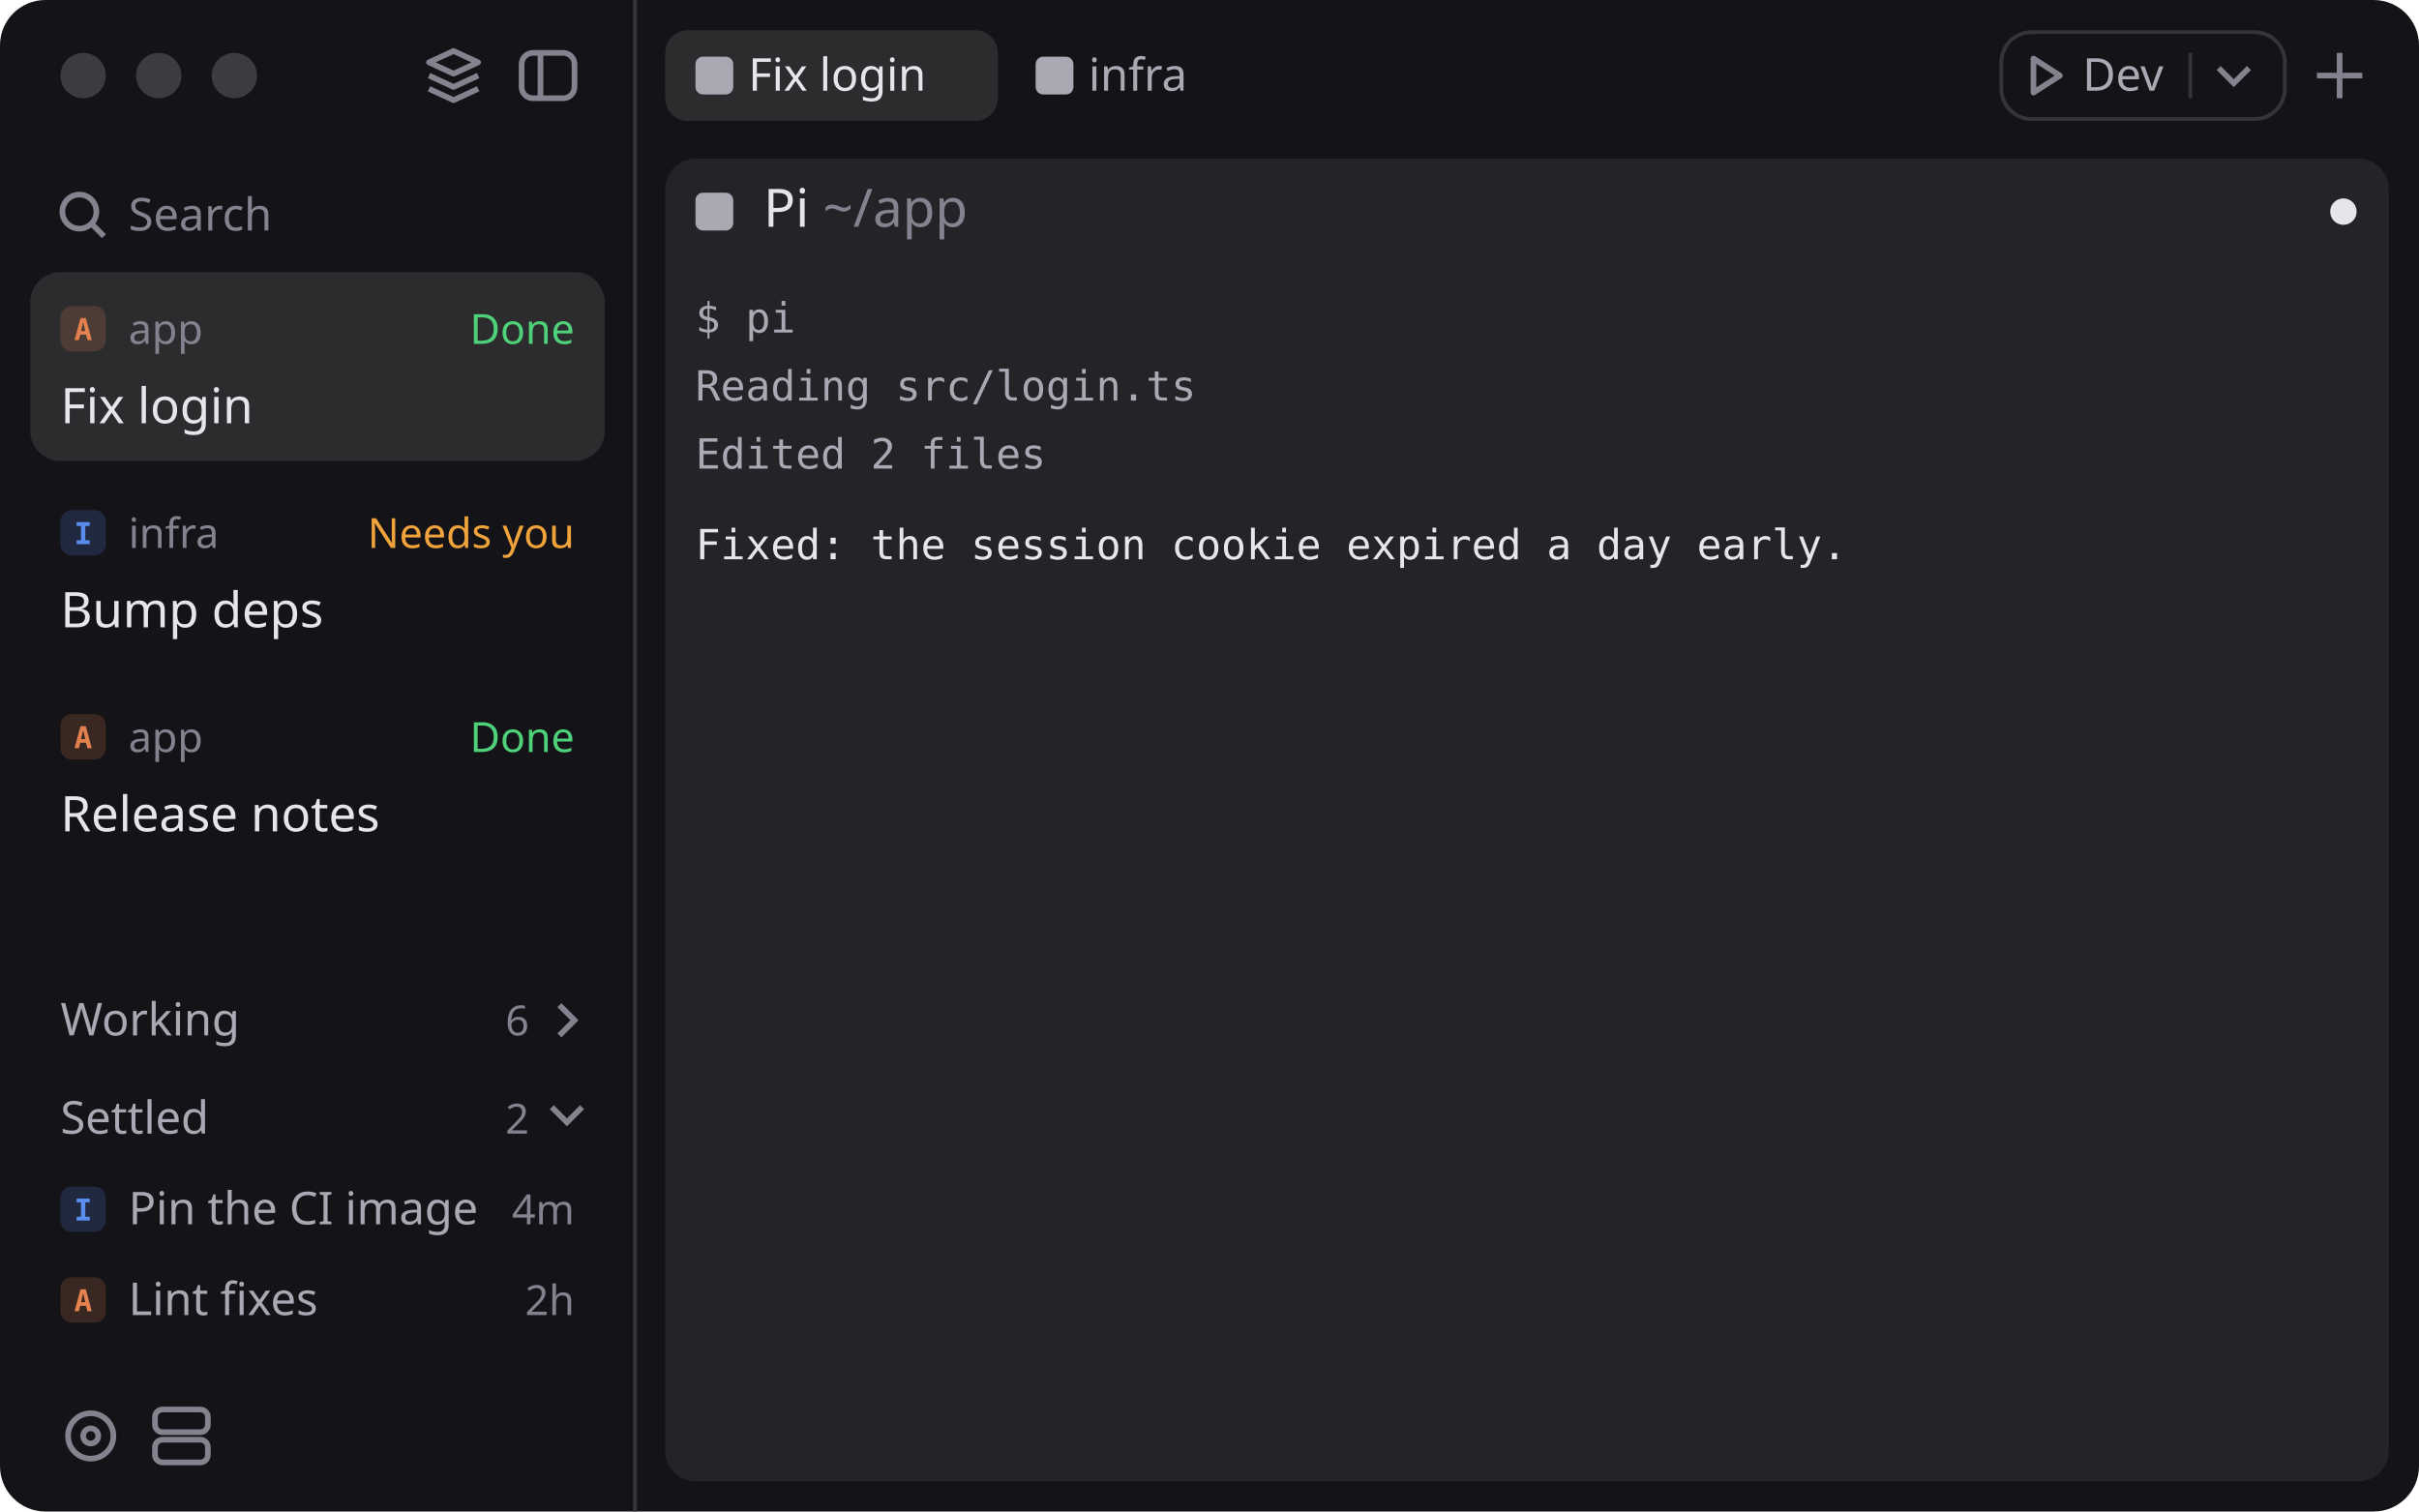
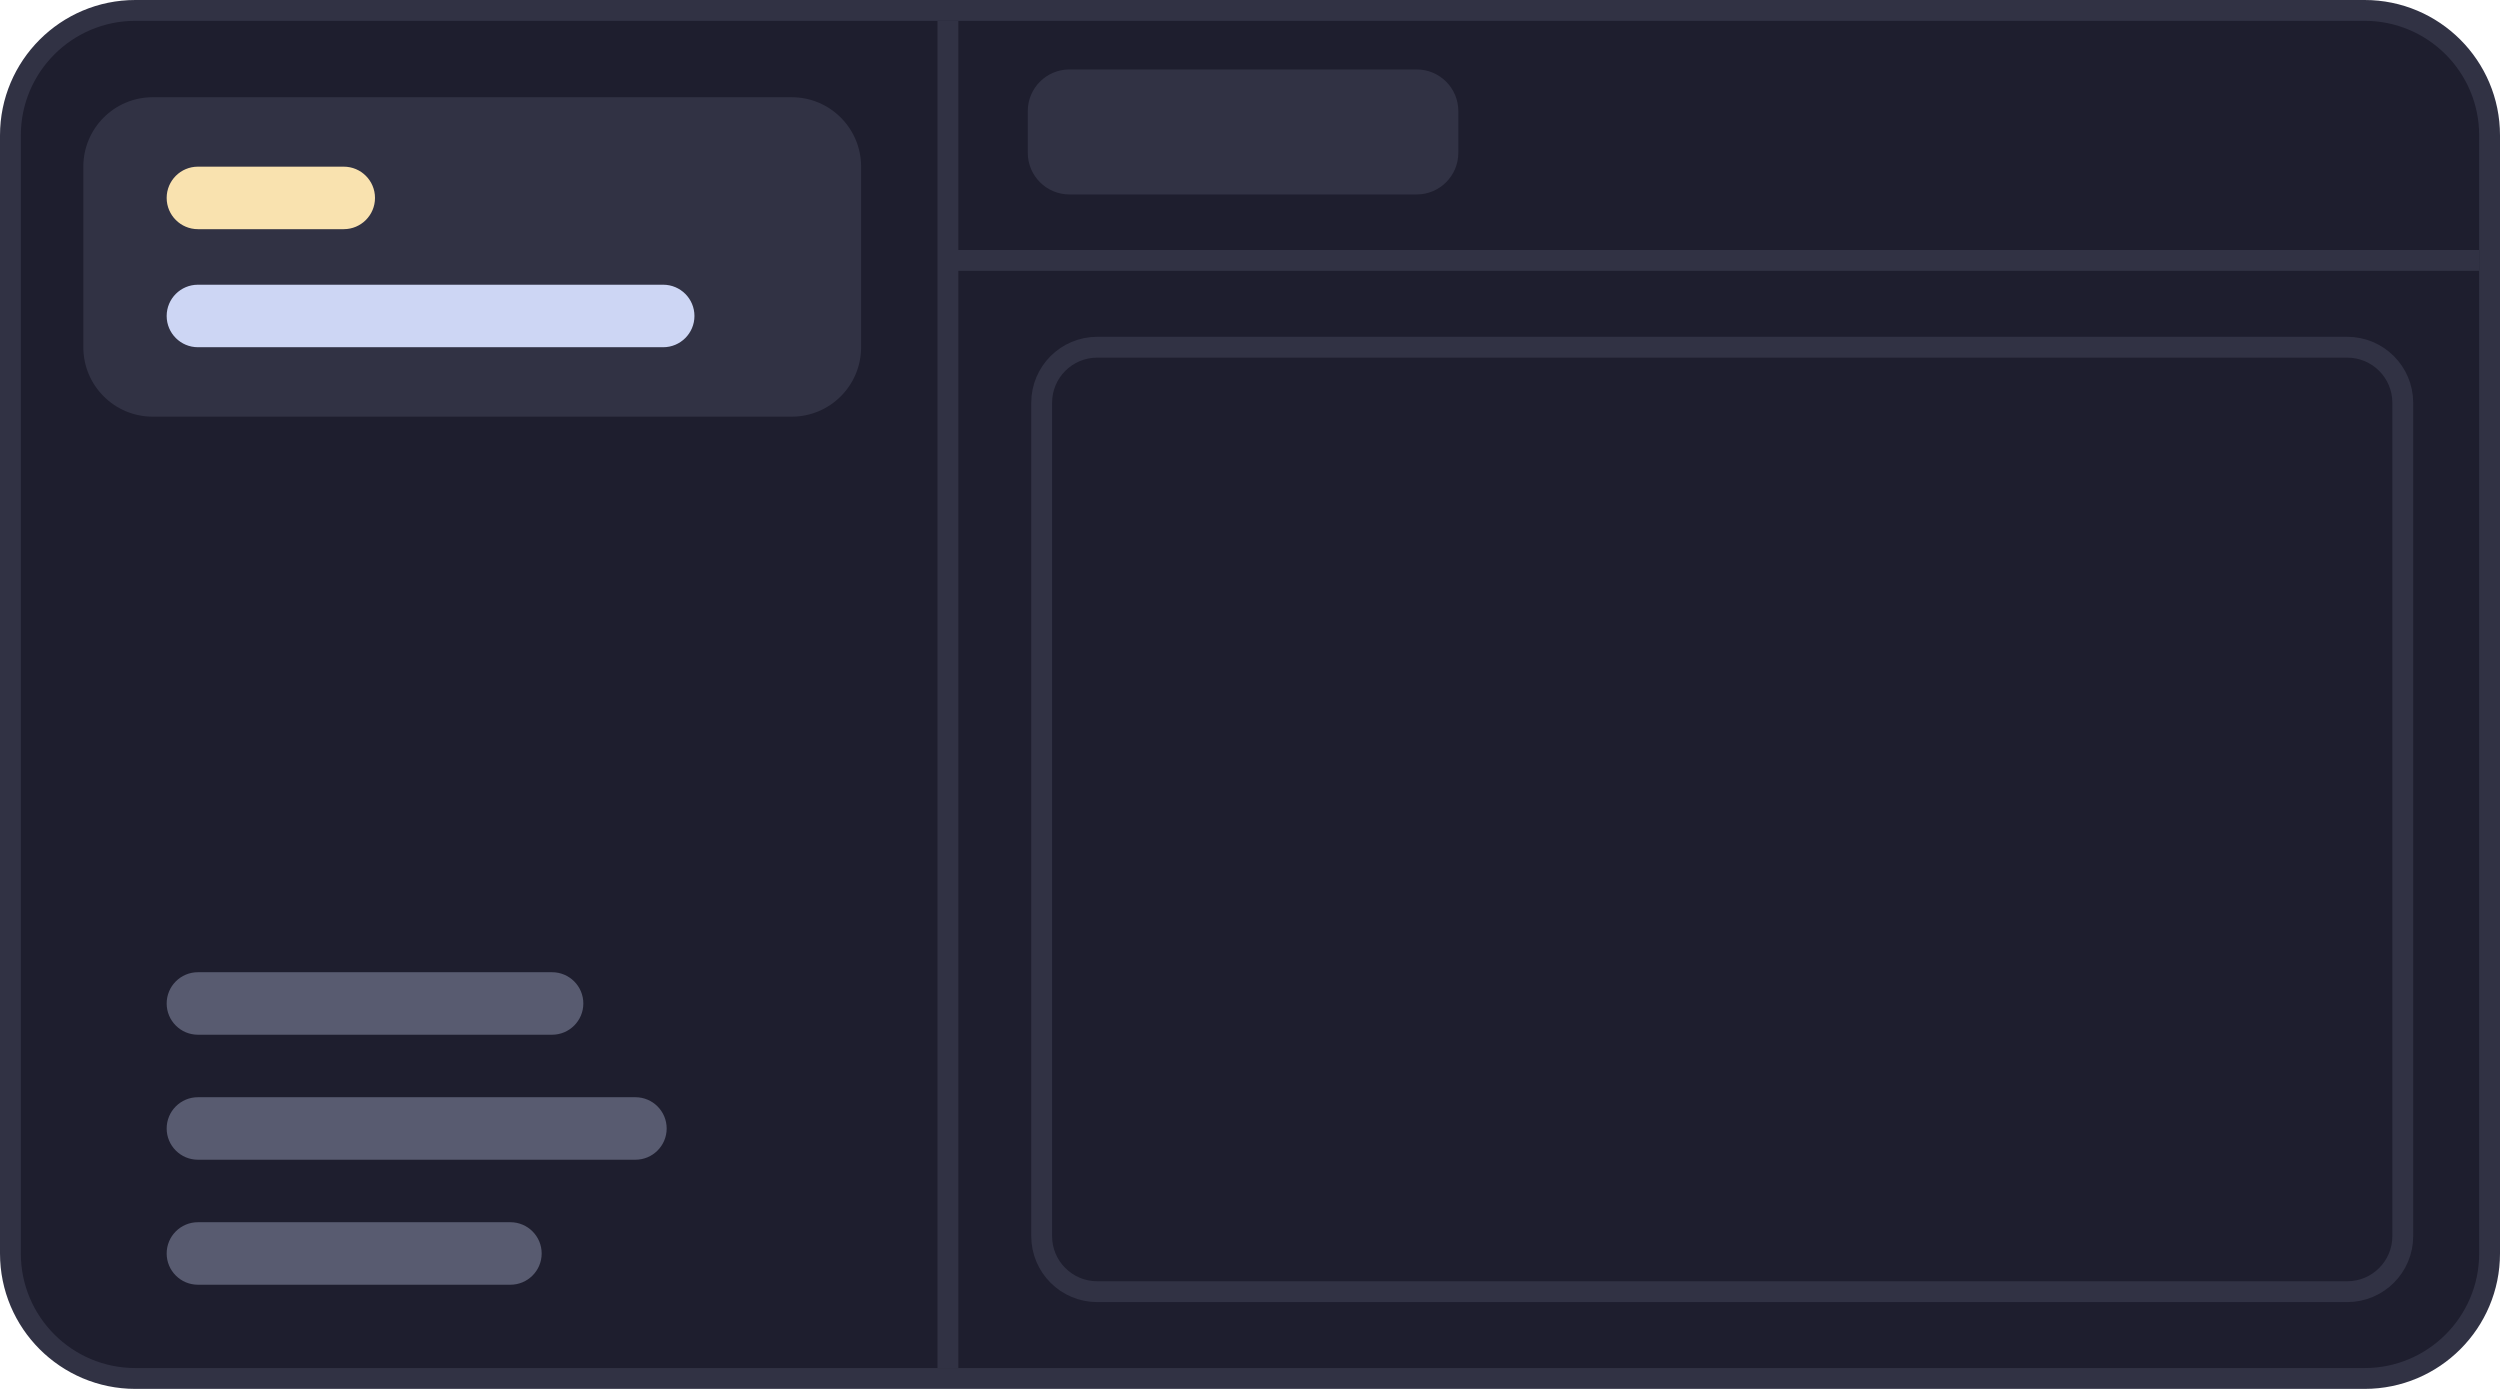
- <svg xmlns="http://www.w3.org/2000/svg" width="640" height="400" viewBox="0 0 640 400" font-family="system-ui,sans-serif">
-   <rect width="640" height="400" rx="12" fill="#141418" />
-   <g fill="#3b3b40">
-     <circle cx="22" cy="20" r="6" />
-     <circle cx="42" cy="20" r="6" />
-     <circle cx="62" cy="20" r="6" />
+ <svg xmlns="http://www.w3.org/2000/svg" width="360" height="200" viewBox="0 0 360 200">
+   <rect x="1.5" y="1.5" width="357" height="197" rx="18" fill="#1e1e2e" stroke="#313244" stroke-width="3" />
+   <path d="M136.5 3v194M138 37.5h219" stroke="#313244" stroke-width="3" />
+   <rect x="12" y="14" width="112" height="46" rx="10" fill="#313244" />
+   <rect x="24" y="24" width="30" height="9" rx="4.5" fill="#f9e2af" />
+   <rect x="24" y="41" width="76" height="9" rx="4.5" fill="#cdd6f4" />
+   <g fill="#585b70">
+     <rect x="24" y="140" width="60" height="9" rx="4.5" />
+     <rect x="24" y="158" width="72" height="9" rx="4.5" />
+     <rect x="24" y="176" width="54" height="9" rx="4.5" />
  </g>
-   <g fill="none" stroke="#83838f" stroke-width="1.5" stroke-linejoin="round">
-     <path d="M120 13.5l-6.5 3 6.5 3 6.5-3zM113.5 20l6.5 3 6.5-3M113.5 23.5l6.5 3 6.5-3" />
-     <rect x="138" y="14" width="14" height="12" rx="3" />
-     <path d="M143 14v12" />
-   </g>
-   <path d="M168 0v400" stroke="#353539" />
-   <g fill="none" stroke="#83838f" stroke-width="1.5">
-     <circle cx="21" cy="56" r="4.5" />
-     <path d="M24.5 59.5l3 3" />
-   </g>
-   <text x="34" y="61" font-size="12" fill="#83838f">Search</text>
-   <rect x="8" y="72" width="152" height="50" rx="8" fill="#2c2c2f" />
-   <rect x="16" y="81" width="12" height="12" rx="3" fill="#e3814f" fill-opacity="0.18" />
-   <text x="22" y="90" font-size="8" font-weight="700" font-family="monospace" fill="#e3814f" text-anchor="middle">A</text>
-   <text x="34" y="91" font-size="11" fill="#83838f">app</text>
-   <text x="152" y="91" font-size="11" fill="#4fd17a" text-anchor="end">Done</text>
-   <text x="16" y="112" font-size="13" font-weight="500" fill="#e6e6ea">Fix login</text>
-   <rect x="16" y="135" width="12" height="12" rx="3" fill="#5b8def" fill-opacity="0.18" />
-   <text x="22" y="144" font-size="8" font-weight="700" font-family="monospace" fill="#5b8def" text-anchor="middle">I</text>
-   <text x="34" y="145" font-size="11" fill="#83838f">infra</text>
-   <text x="152" y="145" font-size="11" fill="#f0a33a" text-anchor="end">Needs you</text>
-   <text x="16" y="166" font-size="13" font-weight="500" fill="#e6e6ea">Bump deps</text>
-   <rect x="16" y="189" width="12" height="12" rx="3" fill="#e3814f" fill-opacity="0.18" />
-   <text x="22" y="198" font-size="8" font-weight="700" font-family="monospace" fill="#e3814f" text-anchor="middle">A</text>
-   <text x="34" y="199" font-size="11" fill="#83838f">app</text>
-   <text x="152" y="199" font-size="11" fill="#4fd17a" text-anchor="end">Done</text>
-   <text x="16" y="220" font-size="13" font-weight="500" fill="#e6e6ea">Release notes</text>
-   <g font-size="12" fill="#a9a9b4">
-     <text x="16" y="274">Working</text>
-     <text x="16" y="300">Settled</text>
-   </g>
-   <g font-size="11" fill="#83838f" text-anchor="end">
-     <text x="140" y="274">6</text>
-     <text x="140" y="300">2</text>
-   </g>
-   <path d="M148 266l4 4-4 4M146 293l4 4 4-4" fill="none" stroke="#83838f" stroke-width="1.5" />
-   <rect x="16" y="314" width="12" height="12" rx="3" fill="#5b8def" fill-opacity="0.18" />
-   <text x="22" y="323" font-size="8" font-weight="700" font-family="monospace" fill="#5b8def" text-anchor="middle">I</text>
-   <rect x="16" y="338" width="12" height="12" rx="3" fill="#e3814f" fill-opacity="0.18" />
-   <text x="22" y="347" font-size="8" font-weight="700" font-family="monospace" fill="#e3814f" text-anchor="middle">A</text>
-   <g font-size="12" fill="#a9a9b4">
-     <text x="34" y="324">Pin the CI image</text>
-     <text x="34" y="348">Lint fixes</text>
-   </g>
-   <g font-size="11" fill="#83838f" text-anchor="end">
-     <text x="152" y="324">4m</text>
-     <text x="152" y="348">2h</text>
-   </g>
-   <g fill="none" stroke="#83838f" stroke-width="1.5">
-     <circle cx="24" cy="380" r="6" />
-     <circle cx="24" cy="380" r="2" />
-     <rect x="41" y="373" width="14" height="6" rx="2" />
-     <rect x="41" y="381" width="14" height="6" rx="2" />
-   </g>
-   <rect x="176" y="8" width="88" height="24" rx="6" fill="#2c2c2f" />
-   <g font-size="12">
-     <text x="198" y="24" fill="#e6e6ea">Fix login</text>
-     <text x="288" y="24" fill="#a9a9b4">infra</text>
-   </g>
-   <g fill="#a9a9b4">
-     <rect x="184" y="15" width="10" height="10" rx="2" />
-     <rect x="274" y="15" width="10" height="10" rx="2" />
-   </g>
-   <rect x="529.5" y="8.5" width="75" height="23" rx="8" fill="none" stroke="#353539" />
-   <path d="M538 15.5v9l7-4.500z" fill="none" stroke="#83838f" stroke-width="1.5" stroke-linejoin="round" />
-   <text x="551" y="24" font-size="12" fill="#a9a9b4">Dev</text>
-   <path d="M579.500 14v12" stroke="#353539" />
-   <path d="M587 18l4 4 4-4" fill="none" stroke="#83838f" stroke-width="1.5" />
-   <path d="M613 20h12M619 14v12" stroke="#83838f" stroke-width="1.5" />
-   <rect x="176" y="42" width="456" height="350" rx="8" fill="#232328" />
-   <rect x="184" y="51" width="10" height="10" rx="2" fill="#a9a9b4" />
-   <text x="202" y="60" font-size="14" font-weight="500" fill="#e6e6ea">Pi <tspan font-weight="400" fill="#83838f">~/app</tspan>
-   </text>
-   <circle cx="620" cy="56" r="3.5" fill="#e6e6ea" />
-   <g font-family="monospace" font-size="11" fill="#a9a9b4">
-     <text x="184" y="88">$ pi</text>
-     <text x="184" y="106">Reading src/login.ts</text>
-     <text x="184" y="124">Edited 2 files</text>
-     <text x="184" y="148" fill="#e6e6ea">Fixed: the session cookie expired a day early.</text>
-   </g>
+   <rect x="148" y="10" width="62" height="18" rx="6" fill="#313244" />
+   <rect x="150" y="50" width="196" height="136" rx="8" fill="none" stroke="#313244" stroke-width="3" />
</svg>
